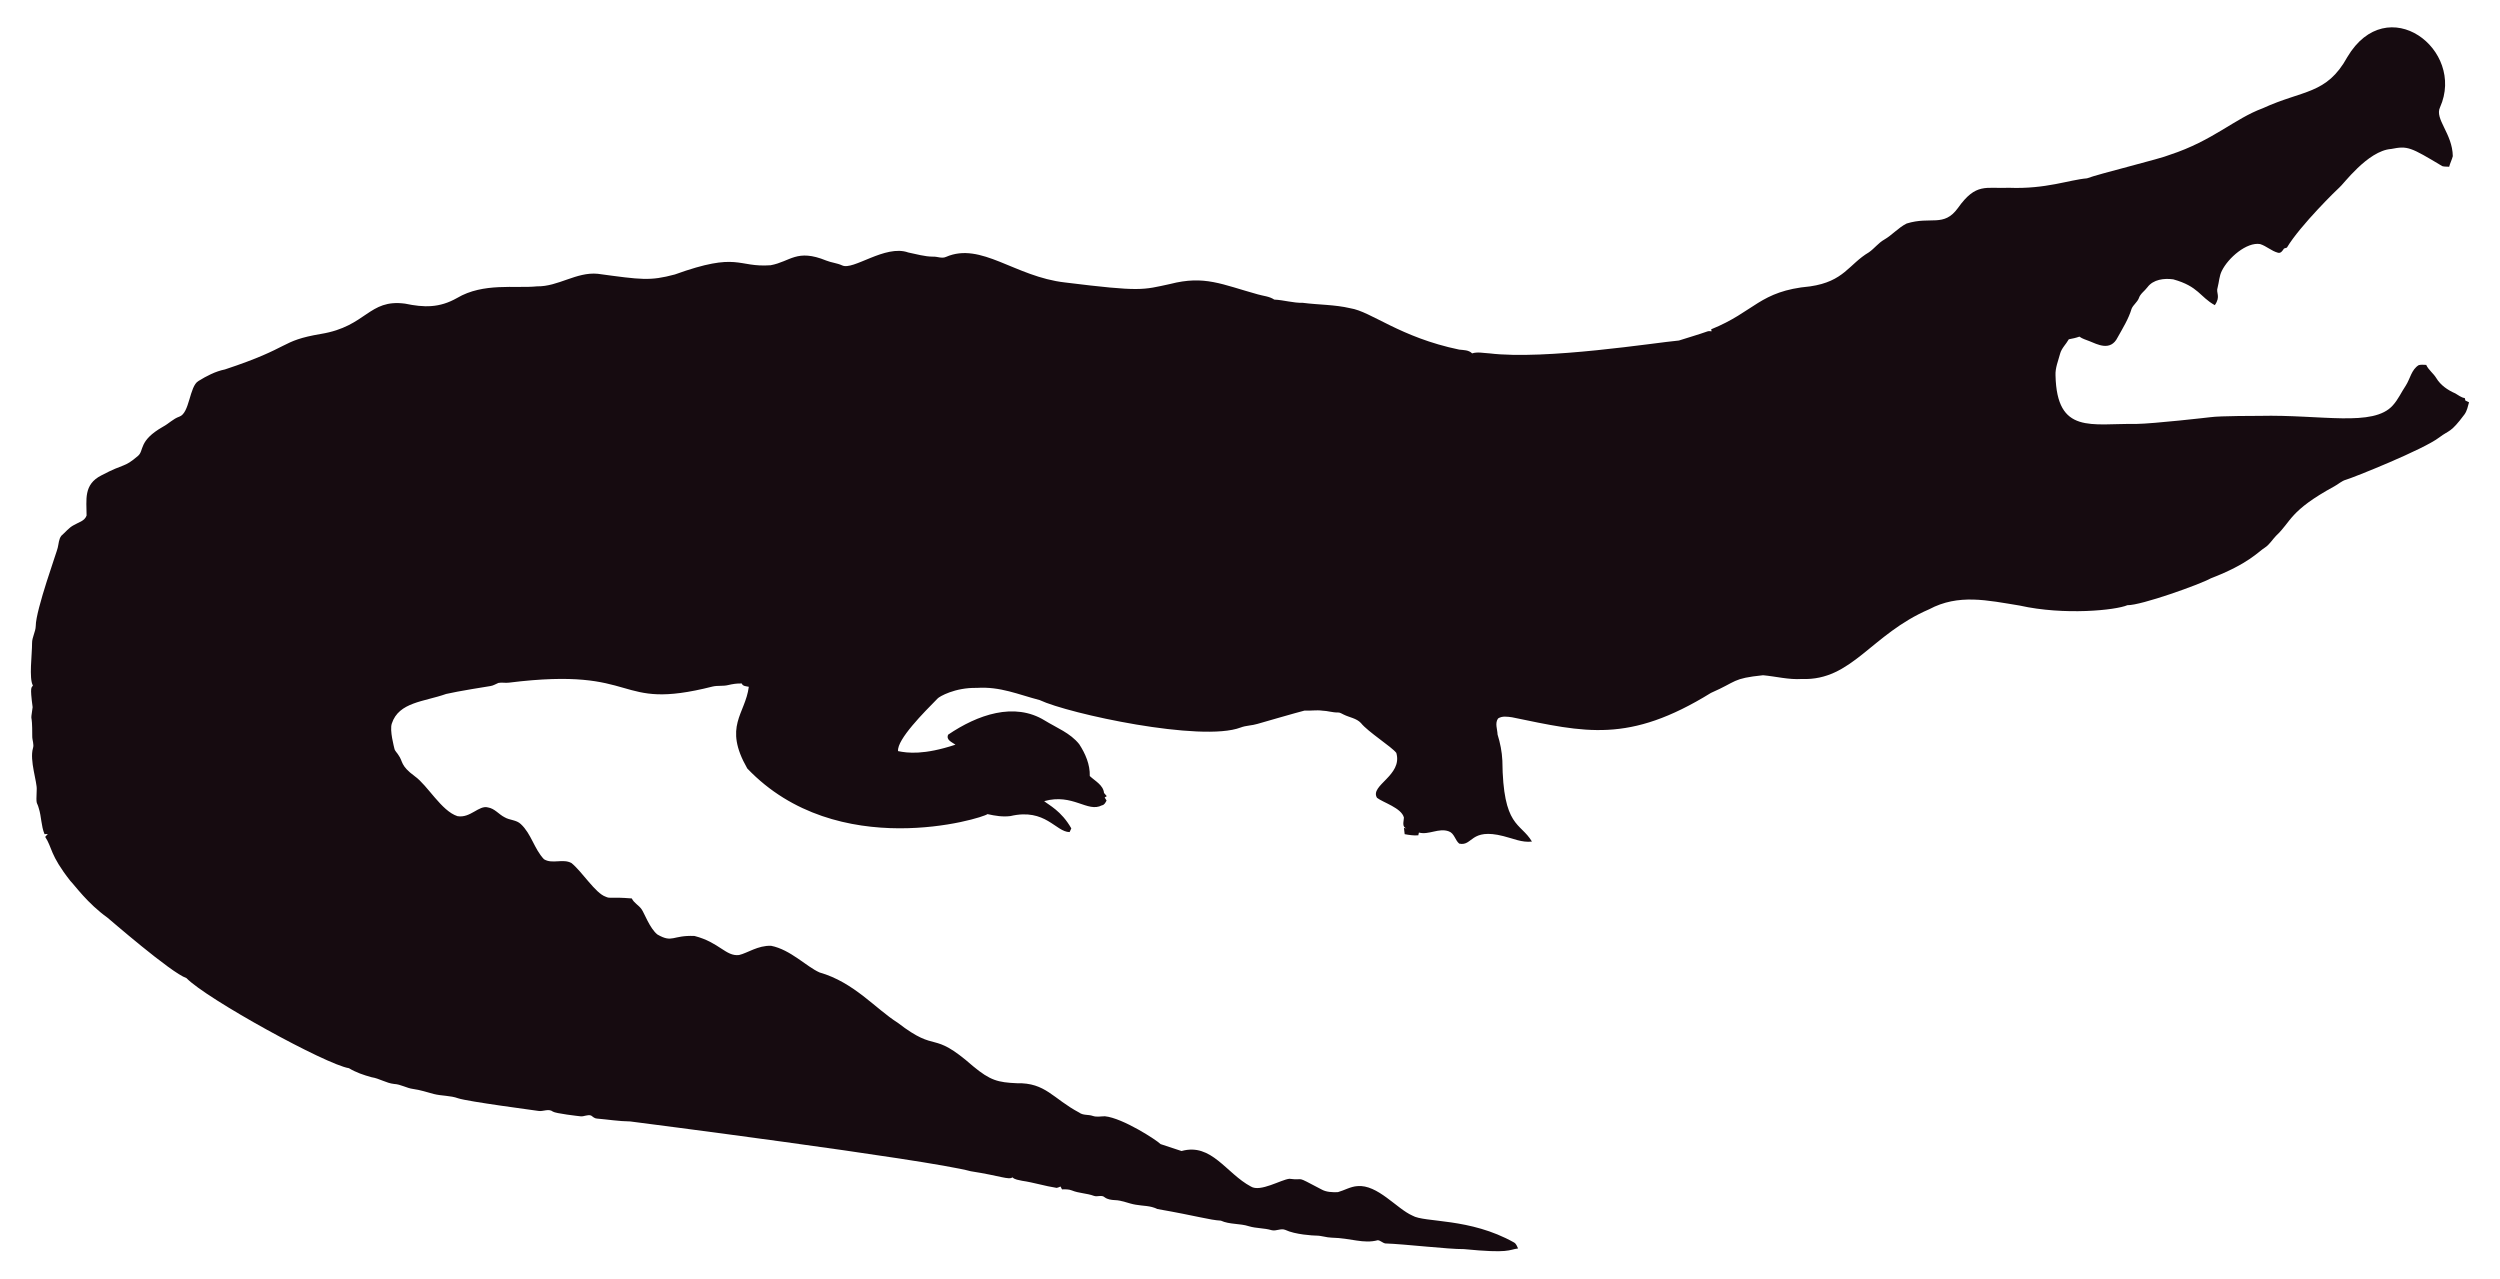
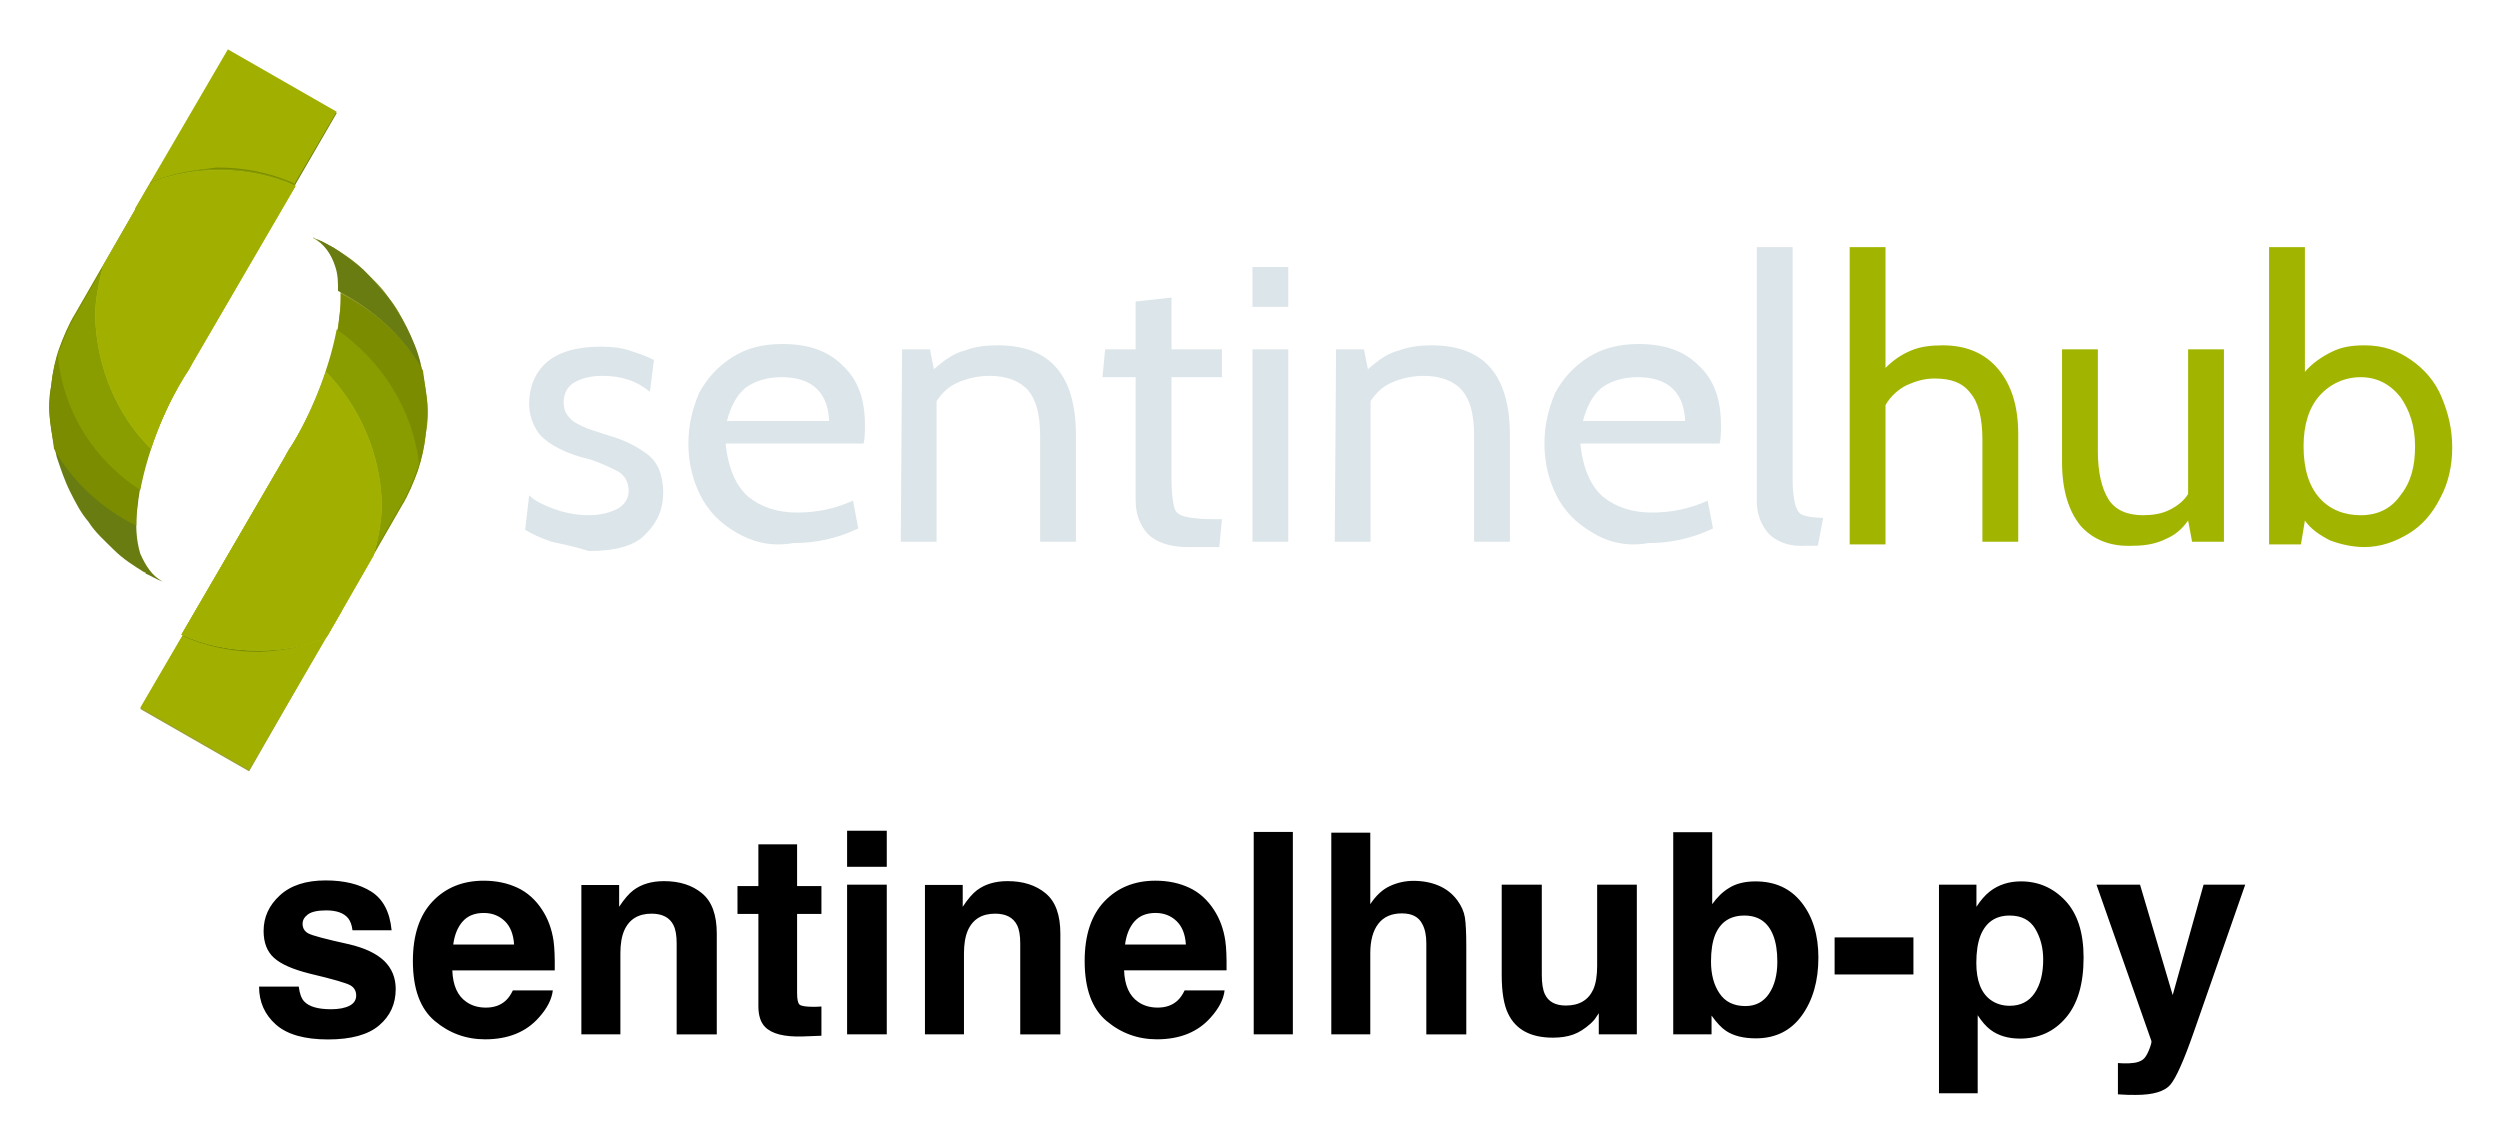
- <svg xmlns="http://www.w3.org/2000/svg" version="1.1" id="Layer_1" x="0px" y="0px" viewBox="0 0 2625.022 1342.022" enable-background="new 0 0 2625.022 1342.022" xml:space="preserve">
-   <path fill="#160B10" d="M2562.057,112.664c-5.93,12.226,13.089,27.649,13.408,51.328c-0.967,3.791-2.837,7.289-3.816,11.093  c-2.417-0.267-4.923,0.089-7.226-0.636c-33.512-20.05-36.245-21.483-53.631-18.038c-24.88,1.775-51.012,38.147-54.547,40.579  c-1,0.685-40.963,39.485-54.967,62.993c-1.056,0.331-2.086,0.661-3.078,1.005c-1.45,2.188-3.295,5.317-6.386,4.363  c-6.755-1.794-12.047-7.022-18.687-9.083c-14.172-2.325-33.569,14.577-40.185,28.126c-2.76,5.432-2.862,11.614-4.401,17.415  c-2.078,5.918,3.558,9.203-2.964,18.611c-15.758-8.651-16.89-19.671-43.645-27.108c-9.541-1.323-21.002,0.025-27.146,8.345  c-2.9,3.956-7.454,6.64-8.994,11.487c-1.705,4.223-5.788,6.857-7.569,10.978c-3.219,10.775-9.274,20.417-14.705,30.186  c-7.484,15.043-21.458,7.113-29.639,3.893c-3.549-1.501-7.378-2.404-10.482-4.745c-3.613,1.31-7.378,2.124-11.131,2.799  c-2.9,5.19-7.62,9.362-9.184,15.252c-1.972,7.442-5.139,14.807-4.771,22.656c1.426,62.435,37.744,50.23,84.657,50.985  c18.427-0.238,76.659-6.917,77.661-7.06c10.315-1.512,51.103-1.387,52.104-1.425c64.718-1.507,119.253,12.017,139.725-10.991  c5.622-6.144,8.955-13.878,13.598-20.735c4.617-7.073,5.915-16.893,13.662-21.562c2.519-0.687,5.19-0.305,7.81-0.242  c2.481,5.406,7.582,8.854,10.609,13.891c4.503,7.467,12.047,12.632,19.921,16.041c3.269,1.794,6.144,4.389,9.999,4.936  c0.166,0.852,0.369,1.705,0.598,2.57c1.259,0.611,2.519,1.208,3.854,1.819c-1.196,4.325-2.073,8.854-4.681,12.606  c-14.981,20.134-15.737,16.079-26.561,24.297c-16.513,12.73-90.704,42.38-97.937,44.421c-4.63,1.259-8.078,4.719-12.199,6.907  c-47.689,26.034-44.914,36.755-61.276,51.99c-3.969,4.096-6.856,9.273-11.754,12.403c-6.886,4.248-16.845,16.908-56.76,32.26  c-10.994,6.222-73.381,28.559-87.544,28.177c-12.182,5.289-66.295,10.873-113.113,0.394c-34.047-5.52-64.247-12.539-95.05,3.905  c-61.045,26.219-81.054,75.205-133.67,73.195c-13.739,0.903-27.159-2.684-40.745-3.943c-32.756,3.396-26.951,6.432-54.687,18.547  c-86.536,53.421-132.198,41.426-208.888,25.607c-4.859-0.636-10.304-1.616-14.68,1.259c-3.511,4.999-0.687,11.232-0.509,16.804  c2.76,8.879,4.605,18.076,5.037,27.388c0.678,70.703,18.876,64.615,31.064,85.038c-10.38,1.31-20.137-3.346-30.008-5.724  c-35.054-8.942-31.959,10.974-46.367,7.887c-4.376-3.651-5.076-10.864-10.94-12.886c-10.482-3.893-20.875,4.033-31.37,1.285  c-0.165,0.725-0.483,2.163-0.649,2.875c-4.834,0.432-9.592-0.331-14.311-1.196c-0.153-2.201-0.407-4.401-0.751-6.551  c0.7,0.127,2.112,0.382,2.824,0.509c-5.368-1.387-2.926-7.48-2.862-11.411c-2.581-10.171-21.93-15.743-28.266-20.735  c-7.896-13.101,27.192-23.356,20.29-47.143c-4.808-6.385-29.888-22.164-37.17-31.395c-4.783-5.063-12.047-5.813-18.013-8.815  c-1.972-0.827-3.791-2.315-6.017-2.239c-5.597,0.191-10.965-1.781-16.537-1.908c-6.208-0.878-12.441,0.318-18.661-0.076  c-6.376,1.51-49.471,13.993-49.471,13.993c-5.775,1.781-11.97,1.603-17.631,3.791c-41.153,15.671-180.401-14.399-211.051-28.838  c-22.477-5.819-41.27-14.396-65.945-12.772c-23.033-0.496-39.521,9.215-41.101,11.08c-14.156,14.382-42.805,43.009-41.597,55.297  c9.881,2.049,27.067,4.244,60.297-6.755c-3.6-2.633-10.164-4.859-7.683-10.52c30.91-20.96,69.478-34.528,101.385-14.896  c12.454,7.683,26.879,13.128,36.241,24.907c6.449,9.897,11.461,21.384,11.08,33.43c5.483,5.19,14.184,9.464,14.96,17.771  c0.954,1.132,1.883,2.239,2.9,3.371c-0.56,0.344-1.679,1.03-2.251,1.361c0.674,1.081,1.336,2.15,2.022,3.244  c-1.157,2.112-2.252,4.643-4.923,5.037c-15.167,7.923-30.412-12.885-60.589-4.414c4.515,3.914,17.957,10.035,28.495,28.596  c-0.623,1.285-1.221,2.582-1.781,3.893c-14.581-0.066-25.26-25.439-62.103-16.83c-8.065,1.081-16.27-0.28-24.119-2.048  c-5.689,4.616-157.704,51.097-252.241-47.919c-25.462-44.516-2.105-56.742,1.616-85.776c-2.646-0.598-6.259-0.445-7.429-3.447  c-4.834-0.216-9.63,0.547-14.311,1.666c-5.343,1.336-10.927,0.254-16.283,1.527c-104.921,26.598-73.475-21.586-213.976-4.058  c-3.638,0.483-7.327-0.471-10.927,0.267c-2.722,1.043-5.203,2.786-8.129,3.244c-1.005,0.139-35.568,5.632-46.749,8.332  c-23.248,8.245-49.669,8.494-57.027,31.013c-2.544,7.127,2.495,25.23,2.659,26.23c0.509,2.748,2.964,4.529,4.274,6.907  c5.125,7.002,1.576,10.814,17.186,22.287c13.483,9.569,27.903,36.42,44.764,41.877c13.652,2.389,22.508-11.842,32.107-9.146  c7.022,1.107,11.334,7.276,17.415,10.317c5.356,3.193,12.365,2.633,17.033,7.162c11.029,10.189,14.018,26.078,24.284,36.878  c8.765,5.47,19.972-0.979,28.965,4.071c11.309,9.233,25.045,31.634,35.809,35.287c4.836,2.294,4.589-0.02,27.477,1.832  c2.226,4.796,7.327,7.085,10.253,11.347c2.611,3.387,8.633,20.294,16.715,26.574c16.075,9.185,15.426,0.491,38.875,1.488  c26.056,6.667,32.977,21.713,46.774,19.997c8.688-1.942,19.833-10.206,33.646-9.68c20.419,4.043,37.013,21.857,50.896,27.986  c36.199,10.4,58.502,37.92,82.062,52.817c43.011,33.213,34.403,6.396,79.034,45.566c18.208,15.125,26.246,17.04,45.986,17.936  c30.318-0.751,37.93,16.193,65.525,30.81c4.134,3.155,9.541,1.844,14.196,3.498c4.147,1.463,8.51,0.394,12.772,0.369  c18.974,1.87,55.059,25.539,58.465,29.232c7.353,2.353,14.667,4.91,22.02,7.276c31.527-8.837,46.862,23.524,72.916,37.323  c9.817,6.052,31.604-7.299,40.338-8.179c17.829,2.357,3.781-4.531,33.392,11.016c5.241,3.066,11.589,3.218,17.504,3.028  c6.869-1.921,13.204-5.852,20.48-6.348c21.245-1.942,41.314,23.767,57.816,30.975c12.756,7.578,60.29,2.089,106.638,28.189  c2.366,1.298,3.155,4.007,4.3,6.284c-10.435,1.423-8.676,5.392-56.964,0.7c-16.115,0.199-61.486-5.252-82.52-5.953  c-2.824-0.572-4.91-3.04-7.772-3.397c-15.269,4.072-27.792-2.198-48.492-2.671c-5.546-0.102-10.825-2.201-16.359-2.162  c-2.762-0.015-21.848-1.008-32.323-6.004c-4.758-1.972-9.668,1.654-14.476,0.293c-7.747-2.315-16.003-1.781-23.737-4.121  c-9.541-3.104-20.277-1.692-29.41-5.865c-12.12-0.691-23.98-4.714-66.899-12.25c-6.984-3.625-14.985-3.091-22.516-4.49  c-7.416-1.145-14.324-4.643-21.892-4.821c-3.727-0.204-7.632-0.649-10.698-2.939c-3.206-2.951-7.645-0.127-11.334-1.539  c-7.531-2.798-15.774-2.646-23.203-5.712c-3.282-1.298-6.844-1.17-10.278-1.081c-0.394-0.763-1.183-2.264-1.577-3.015  c-1.285,0.636-2.608,1.119-3.982,1.45c-12.263-1.87-24.131-5.674-36.394-7.467c-3.46-0.903-7.404-1.005-10.113-3.6  c-3.831,2.97-12.398-1.54-43.747-6.411c-46.335-12.483-357.594-52.295-357.594-52.295c-11.716-0.14-23.317-2.023-34.982-3.015  c-2.442-0.127-4.211-1.844-6.068-3.18c-3.753-1.387-7.467,1.336-11.271,0.789c-2.02-0.195-26.027-2.946-28.838-4.923  c-4.592-3.587-10.278,0.216-15.367-0.738c-2.203-0.387-74.203-9.818-84.135-13.242c-8.243-2.989-17.224-2.379-25.658-4.529  c-7.162-1.895-14.209-4.274-21.574-5.254c-6.92-0.878-13.001-4.923-20.035-5.266c-8.319-0.878-15.443-5.826-23.648-7.073  c-8.256-2.252-16.448-5.037-23.775-9.49c-23.552-3.584-149.518-72.739-170.649-94.63c-16.013-5.37-81.914-62.745-82.914-63.439  c-21.039-15.096-34.147-33.758-38.964-38.595c-21.778-27.726-18.854-34.892-26.396-46.215c0.916-1.018,1.832-2.01,2.748-3.015  c-1.145,0.038-2.29,0.076-3.435,0.14c-3.651-8.676-3.18-18.28-6.042-27.172c-2.062-7.913-2.975-1.701-2.175-19.526  c0.634-7.664-7.675-30.697-3.931-43.518c1.348-4.16-0.814-8.281-0.751-12.454c0.068-28.882-2.418-11.02,0.394-30.657  c-3.041-22.85-1.09-20.042,0.305-22.719c-4.294-7.378-0.844-32.606-0.89-44.586c-0.025-6.246,3.714-11.741,3.867-17.962  c0-16.859,22.775-79.378,23.076-82.113c1.056-4.198,1.043-9.032,3.778-12.568c4.338-3.74,7.874-8.485,13.052-11.169  c4.745-2.913,11.411-4.172,13.471-10.088c0.043-16.362-3.503-32.575,15.532-42.157c25.219-13.344,23.115-7.424,38.34-20.379  c6.931-5.754,0.059-15.764,26.434-30.772c5.915-3.129,10.622-8.281,17.046-10.507c11.015-3.661,10.497-31.892,20.099-37.437  c8.612-5.33,17.796-10.113,27.795-12.148c71.433-23.584,56.818-29.805,100.939-37.31c48.019-7.907,49.805-36.895,88.244-31.777  c19.858,4.163,35.994,4.605,54.61-5.953c27.665-16.35,60.97-9.859,83.919-12.212c22.172,0.42,41.279-15.29,63.693-13.191  c46.138,6.272,54.878,7.691,80.993,0.738c67.442-24.31,65.094-7.128,100.634-9.706c20.946-3.875,27.233-17.596,58.388-4.91  c5.368,2.188,11.283,2.595,16.575,5.025c11.553,5.818,45.215-22.204,69.43-13.535c8.676,1.717,17.262,4.401,26.205,4.401  c4.49-0.216,9.083,2.252,13.446,0.293c37.015-16.156,72.304,20.872,125.096,26.815c80.305,9.923,81.3,7.845,110.289,1.603  c36.266-9.336,54.189,0.413,92.111,10.902c5.775,1.717,12.11,1.984,17.237,5.47c10.075,0.458,19.844,3.638,29.983,3.396  c16.588,2.163,33.506,1.819,49.853,5.686c21.982,3.418,52.115,30.498,114.347,43.441c4.681,0.572,9.999,0.28,13.586,3.956  c5.864-1.844,12.047-0.267,18.038-0.025c59.148,7.176,174.934-11.359,199.106-13.471c9.82-3.218,19.819-5.966,29.576-9.452  c1.488-0.674,3.155-0.356,4.758-0.229c-0.115-0.522-0.356-1.577-0.483-2.099c45.944-18.548,50.589-40.213,103.827-45.057  c35.891-5.17,40.645-23.282,61.836-35.809c5.712-3.969,9.897-9.808,16.028-13.281c8.408-4.872,14.82-12.555,23.559-16.931  c25.605-7.944,38.867,4.305,53.847-16.257c19.089-26.933,29.276-20.168,53.605-21.256c38.819,1.522,63.061-8.345,81.948-9.935  c11.484-4.495,77.877-20.69,87.061-24.742c45.297-14.857,67.746-37.884,97.505-48.848c42.187-19.404,67.008-14.225,88.74-53.694  C2506.582-10.604,2589.134,52.018,2562.057,112.664z" />
+ <svg xmlns="http://www.w3.org/2000/svg" role="img" viewBox="14.13 7.88 188.37 86.00">
+   <style>svg {enable-background:new 0 0 210 77}</style>
+   <style>.st3{fill:none}.st4{fill:#a1b000}.st5{fill:#687c12}.st6{fill:#7c8c00}.st7{fill:#899d00}.st8{fill:#b2c22d}</style>
+   <path fill="#dce5e9" d="M55.7 48.7c-.9-.3-1.5-.6-2-.9l.3-2.6c.4.4 1 .7 1.8 1s1.7.5 2.7.5c.9 0 1.6-.2 2.2-.5.5-.3.8-.8.8-1.3 0-.7-.3-1.2-.8-1.5-.6-.3-1.2-.6-2.1-.9-.9-.2-1.7-.5-2.3-.8s-1.2-.7-1.6-1.2c-.4-.6-.7-1.3-.7-2.2 0-1.2.4-2.3 1.3-3.1.9-.8 2.3-1.2 4.1-1.2.9 0 1.6.1 2.2.3.6.2 1.2.4 1.8.7l-.3 2.4c-.5-.4-1-.7-1.6-.9s-1.2-.3-2-.3c-.9 0-1.6.2-2.1.5s-.8.8-.8 1.5c0 .4.1.8.4 1.1.2.3.6.5 1 .7s1.1.4 2 .7c1.1.3 2.1.8 2.9 1.4.8.6 1.2 1.6 1.2 2.9 0 1.2-.4 2.2-1.3 3.1-.8.9-2.3 1.3-4.3 1.3-.9-.3-1.9-.5-2.8-.7zm13.9-.7c-1.2-.7-2.1-1.6-2.7-2.8s-.9-2.5-.9-3.9.3-2.6.8-3.8c.6-1.1 1.4-2 2.5-2.7s2.3-1 3.8-1c1.9 0 3.4.5 4.5 1.6 1.2 1.1 1.7 2.6 1.7 4.5 0 .5 0 1-.1 1.4H68.8c.2 1.9.8 3.2 1.7 4 1 .8 2.2 1.2 3.7 1.2s2.9-.3 4.2-.9l.4 2.1c-1.7.8-3.3 1.1-4.9 1.1-1.7.3-3.1-.1-4.3-.8zm7-8.3c0-1-.3-1.9-.9-2.5s-1.5-.9-2.7-.9c-1.1 0-2 .3-2.7.8-.7.6-1.1 1.4-1.4 2.5h7.7v.1zm5.5-5.5h2.1l.3 1.5c.8-.7 1.5-1.2 2.3-1.4.8-.3 1.6-.4 2.5-.4 4 0 5.9 2.3 5.9 6.8v8h-2.7v-8c0-1.6-.3-2.7-.9-3.4s-1.6-1.1-2.9-1.1c-.9 0-1.7.2-2.4.5s-1.2.8-1.6 1.4v10.6H82l.1-14.5zm18.5 13.9c-.6-.7-.9-1.5-.9-2.5v-9.3h-2.5l.2-2.1h2.3v-3.6l2.7-.3v3.9h3.8v2.1h-3.8V44c0 1 .1 1.7.2 2.1.1.4.4.6.8.7.4.1 1.1.2 2.1.2h.7l-.2 2.1h-2.4c-1.4 0-2.4-.4-3-1zm7.9-20.1h2.7v3h-2.7v-3zm0 6.2h2.7v14.5h-2.7V34.2zm6.3 0h2.1l.3 1.5c.8-.7 1.5-1.2 2.3-1.4.8-.3 1.6-.4 2.5-.4 4 0 5.9 2.3 5.9 6.8v8h-2.7v-8c0-1.6-.3-2.7-.9-3.4s-1.6-1.1-2.9-1.1c-.9 0-1.7.2-2.4.5s-1.2.8-1.6 1.4v10.6h-2.7l.1-14.5zM134.1 48c-1.2-.7-2.1-1.6-2.7-2.8-.6-1.2-.9-2.5-.9-3.9s.3-2.6.8-3.8c.6-1.1 1.4-2 2.5-2.7s2.4-1 3.8-1c1.9 0 3.4.5 4.5 1.6 1.2 1.1 1.7 2.6 1.7 4.5 0 .5 0 1-.1 1.4h-10.5c.2 1.9.8 3.2 1.7 4 1 .8 2.2 1.2 3.7 1.2s2.9-.3 4.2-.9l.4 2.1c-1.7.8-3.3 1.1-4.9 1.1-1.6.3-3.1-.1-4.2-.8zm7-8.3c0-1-.3-1.9-.9-2.5-.6-.6-1.5-.9-2.7-.9-1.1 0-2 .3-2.7.8-.7.6-1.1 1.4-1.4 2.5h7.7v.1zm6.3 8.4c-.6-.7-.9-1.5-.9-2.5V26.5h2.7V44c0 .9.1 1.5.2 1.9.1.4.3.7.6.8s.8.2 1.5.2l-.4 2.1h-.9c-1.2.1-2.2-.3-2.8-.9z" />
+   <path fill="#a1b500" d="M164.7 35.7c1 1.2 1.5 2.8 1.5 4.9v8.1h-2.7V41c0-1.6-.3-2.8-.9-3.5-.6-.8-1.5-1.1-2.7-1.1-.8 0-1.4.2-2.1.5-.6.3-1.2.8-1.6 1.5v10.5h-2.7V26.5h2.7v9.1c.6-.6 1.2-1 1.9-1.3s1.5-.4 2.4-.4c1.8 0 3.2.6 4.2 1.8zm6.2 11.8c-.9-1.1-1.4-2.7-1.4-4.8v-8.5h2.7v7.7c0 1.6.3 2.8.8 3.6s1.4 1.2 2.6 1.2c.7 0 1.4-.1 2-.4.6-.3 1.1-.7 1.4-1.2V34.2h2.7v14.5h-2.4l-.3-1.6c-.5.7-1 1.1-1.7 1.4-.6.3-1.4.5-2.4.5-1.8.1-3.1-.5-4-1.5zM195.8 35c1 .7 1.8 1.6 2.3 2.8s.8 2.4.8 3.8-.3 2.7-.9 3.8c-.6 1.2-1.4 2.1-2.4 2.7s-2.1 1-3.3 1c-.9 0-1.8-.2-2.6-.5-.8-.4-1.5-.9-1.9-1.5l-.3 1.8h-2.4V26.5h2.7v9.4c.5-.6 1.2-1.1 2-1.5s1.6-.5 2.5-.5c1.4 0 2.5.4 3.5 1.1zm-.8 10.2c.8-1 1.1-2.2 1.1-3.7s-.4-2.7-1.1-3.7c-.8-1-1.8-1.5-3-1.5s-2.3.5-3.1 1.4-1.2 2.2-1.2 3.8c0 1.7.4 3 1.2 3.9s1.9 1.3 3.1 1.3c1.3 0 2.3-.5 3-1.5z" />
+   <path fill="#999e35" d="M37.7 25.8c.6.2.8.4 1.3.6.1 0 .1.1.2.1.8.5 1.6 1 2.3 1.7s1.4 1.3 1.9 2.1c.6.7 1 1.5 1.4 2.3.4.8.7 1.7 1 2.6.2.9.4 1.8.5 2.7s.1 1.8-.1 2.7c-.1 1-.3 1.8-.6 2.7s-.7 1.8-1.2 2.6L32.9 66l-8.2-4.7 11-19c.2-.3.4-.6.6-1 1.9-3.3 3.1-6.6 3.4-9.6.2-1.4.1-2.6-.2-3.6-.4-1.1-.9-1.8-1.8-2.3.1 0 .1 0 0 0z" />
+   <path d="M46.3 37.9c-.1-.9-.2-1.8-.5-2.7-.2-.9-.6-1.8-1-2.6s-.9-1.6-1.4-2.3-1.2-1.4-1.9-2.1c-.6-.6-1.4-1.2-2.2-1.7-.1 0-.1-.1-.2-.1-.5-.3-.7-.4-1.3-.6h.1c.7.4 1.3 1.2 1.6 2.2s.4 2.2.2 3.6c-.3 2.9-1.5 6.3-3.4 9.6-.2.3-.4.6-.6 1L31.2 50c3.4.3 6.4 1.8 8.6 4l4.6-7.9c.5-.8.9-1.8 1.2-2.6.3-.9.5-1.8.6-2.7.1-1 .1-1.9.1-2.9z" class="st3" />
+   <path d="M24.7 61.2l8.2 4.7 7-12c-2.2-2.2-5.3-3.7-8.6-4l-6.6 11.3z" class="st4" />
+   <path d="M45.9 35.7c0-.2-.1-.3-.1-.5-.2-.9-.6-1.8-1-2.6s-.9-1.6-1.4-2.3c-.6-.7-1.2-1.4-1.9-2.1-.7-.6-1.5-1.2-2.3-1.7-.1 0-.1-.1-.2-.1-.5-.3-.7-.4-1.3-.6h.1c.7.4 1.3 1.2 1.6 2.2.2.6.2 1.2.2 1.8 2.7 1.4 4.9 3.4 6.3 5.9z" class="st5" />
+   <path d="M33.7 56.9c-2.1 0-4-.5-5.8-1.2l-3.2 5.6L33 66l5.8-10c-1.7.6-3.3.9-5.1.9z" class="st3" />
+   <path d="M38.7 55.9l5.7-9.9c.5-.8.9-1.8 1.2-2.6.3-.9.5-1.8.6-2.7s.2-1.8.1-2.7c-.1-.7-.2-1.5-.3-2.2-1.4-2.5-3.6-4.5-6.2-5.8 0 .6 0 1.1-.1 1.8-.3 2.9-1.5 6.3-3.4 9.6-.2.3-.4.6-.6 1l-7.8 13.4c1.8.8 3.7 1.2 5.8 1.2 1.8-.1 3.4-.4 5-1.1z" class="st6" />
+   <path d="M46.3 37.9c-.1-.7-.2-1.5-.3-2.2-1.4-2.5-3.6-4.5-6.2-5.8 0 .6 0 1.1-.1 1.8 0 .3-.1.7-.2 1 3.4 2.2 5.8 5.8 6.3 10 .2-.7.3-1.4.5-2.1v-2.7z" class="st3" />
+   <path d="M39.5 32.7c-.5 2.6-1.6 5.7-3.3 8.6-.2.3-.4.6-.6 1l-7.8 13.4c1.8.8 3.7 1.2 5.8 1.2 1.8 0 3.4-.3 5-1l5.7-9.9c.5-.8.9-1.8 1.2-2.6.1-.2.1-.4.2-.6-.5-4.2-2.9-7.8-6.2-10.1z" class="st7" />
+   <g>
+     <path d="M39.5 32.7c-.2 1-.5 2.1-.8 3.1 2.6 2.6 4.2 6.1 4.2 10 0 1.4-.2 2.6-.6 3.8l2.2-3.7c.5-.8.9-1.8 1.2-2.6.1-.2.1-.4.2-.6-.7-4.1-3.1-7.7-6.4-10zM38.6 56c.1-.1.1-.1 0 0l.2-.2c-.1 0-.1.1-.2.2z" class="st3" />
+     <path d="M38.7 35.9c-.6 1.8-1.4 3.6-2.5 5.4-.2.3-.4.6-.6 1l-7.8 13.4c1.8.8 3.7 1.2 5.8 1.2 1.8 0 3.4-.3 5-.9l.2-.2 3.5-6.1c.3-1.2.6-2.5.6-3.8-.1-3.9-1.7-7.4-4.2-10z" class="st8" />
+   </g>
+   <g>
+     <path d="M39.5 32.7c-.2 1-.5 2.1-.8 3.1 2.6 2.6 4.2 6.1 4.2 10 0 1.4-.2 2.6-.6 3.8l2.2-3.7c.5-.8.9-1.8 1.2-2.6.1-.2.1-.4.2-.6-.7-4.1-3.1-7.7-6.4-10zM38.6 56c.1-.1.1-.1 0 0l.2-.2c-.1 0-.1.1-.2.2z" class="st3" />
+     <path d="M38.7 35.9c-.6 1.8-1.4 3.6-2.5 5.4-.2.3-.4.6-.6 1l-7.8 13.4c1.8.8 3.7 1.2 5.8 1.2 1.8 0 3.4-.3 5-.9l.2-.2 3.5-6.1c.3-1.2.6-2.5.6-3.8-.1-3.9-1.7-7.4-4.2-10z" class="st4" />
+   </g>
+   <g>
+     <path d="M26.4 51.7c-.6-.2-.8-.4-1.3-.6 0-.1 0-.1-.1-.1-.8-.5-1.6-1-2.3-1.7s-1.4-1.3-1.9-2.1c-.6-.7-1-1.5-1.4-2.3s-.7-1.7-1-2.6c-.2-.9-.4-1.8-.5-2.7s-.1-1.8.1-2.7c.1-1 .3-1.8.6-2.7s.7-1.8 1.2-2.6l11.5-19.9 8.2 4.7-11 19c-.2.3-.4.6-.6 1-1.9 3.3-3.1 6.6-3.4 9.6-.2 1.4-.1 2.6.2 3.6.4.9.9 1.7 1.7 2.1-.1 0 0 0 0 0z" class="st5" />
+     <path d="M17.9 39.6c.1.9.2 1.8.5 2.7.2.9.6 1.8 1 2.6s.9 1.6 1.4 2.3c.6.7 1.2 1.4 1.9 2.1.7.6 1.5 1.2 2.3 1.7.1 0 .1.1.2.1.5.3.7.4 1.3.6h-.1c-.7-.4-1.3-1.2-1.6-2.2-.3-1-.4-2.2-.2-3.6.3-2.9 1.5-6.3 3.4-9.6.2-.3.4-.6.6-1l4.5-7.8c-3.4-.3-6.4-1.8-8.6-4l-4.6 7.9c-.5.8-.9 1.8-1.2 2.6-.5 1-.7 2-.8 2.9 0 .9-.1 1.8 0 2.7z" class="st3" />
+     <path d="M39.5 16.3l-8.2-4.7-7 12c2.2 2.2 5.3 3.7 8.6 4l6.6-11.3z" class="st4" />
+     <path d="M18.3 41.9c0 .2.1.3.1.5.2.9.6 1.8 1 2.6s.9 1.6 1.4 2.3c.6.7 1.2 1.4 1.9 2.1.7.6 1.5 1.2 2.3 1.7.1 0 .1.1.2.1.5.3.7.4 1.3.6h-.1c-.7-.4-1.3-1.2-1.6-2.2-.2-.6-.2-1.2-.2-1.8-2.7-1.4-4.9-3.4-6.3-5.9zm12.2-21.2c2.1 0 4 .5 5.8 1.2l3.2-5.6-8.2-4.7-5.8 10c1.6-.6 3.2-.9 5-.9z" class="st3" />
+     <path d="M25.5 21.6l-5.7 9.9c-.5.8-.9 1.8-1.2 2.6s-.5 1.8-.6 2.7-.2 1.8-.1 2.7c.1.7.2 1.5.3 2.2 1.4 2.5 3.6 4.5 6.2 5.8 0-.6 0-1.1.1-1.8.3-2.9 1.5-6.3 3.4-9.6.2-.3.4-.6.6-1l7.8-13.4c-1.8-.8-3.7-1.2-5.8-1.2-1.8.2-3.4.5-5 1.1z" class="st6" />
+     <path d="M17.9 39.6c.1.7.2 1.5.3 2.2 1.4 2.5 3.6 4.5 6.2 5.8 0-.6 0-1.1.1-1.8 0-.3.1-.7.2-1-3.4-2.2-5.8-5.8-6.2-10-.2.7-.3 1.4-.5 2.1-.1.9-.2 1.8-.1 2.7z" class="st3" />
+     <path d="M24.7 44.8c.5-2.6 1.6-5.7 3.3-8.6.2-.3.4-.6.6-1l7.8-13.4c-1.8-.8-3.7-1.2-5.8-1.2-1.8 0-3.4.3-5 1l-5.7 9.9c-.5.8-.9 1.8-1.2 2.6-.1.2-.2.4-.2.6.4 4.3 2.8 7.9 6.2 10.1z" class="st7" />
+     <g>
+       <path d="M24.7 44.8c.2-1 .5-2.1.8-3.1-2.6-2.6-4.2-6.1-4.2-10 0-1.4.2-2.6.6-3.8l-2.2 3.7c-.5.8-.9 1.8-1.2 2.6 0 .2-.1.4-.1.6.5 4.2 2.9 7.8 6.3 10zm.8-23.2l-.2.2c.2-.1.2-.1.2-.2z" class="st3" />
+       <path d="M25.5 41.7c.6-1.8 1.4-3.6 2.5-5.4.2-.3.4-.6.6-1l7.8-13.4c-1.8-.8-3.7-1.2-5.8-1.2-1.8 0-3.4.3-5 .9l-.2.2-3.5 6.1c-.3 1.2-.6 2.5-.6 3.8.1 3.8 1.6 7.4 4.2 10z" class="st8" />
+     </g>
+     <g>
+       <path d="M24.7 44.8c.2-1 .5-2.1.8-3.1-2.6-2.6-4.2-6.1-4.2-10 0-1.4.2-2.6.6-3.8l-2.2 3.7c-.5.8-.9 1.8-1.2 2.6 0 .2-.1.4-.1.6.5 4.2 2.9 7.8 6.3 10zm.8-23.2l-.2.2c.2-.1.2-.1.2-.2z" class="st3" />
+       <path d="M25.5 41.7c.6-1.8 1.4-3.6 2.5-5.4.2-.3.4-.6.6-1l7.8-13.4c-1.8-.8-3.7-1.2-5.8-1.2-1.8 0-3.4.3-5 .9l-.2.2-3.5 6.1c-.3 1.2-.6 2.5-.6 3.8.1 3.8 1.6 7.4 4.2 10z" class="st4" />
+     </g>
+   </g>
+   <path d="M36.64 82.218h-2.99c0 1.157.424 2.11 1.269 2.861.845.748 2.154 1.121 3.926 1.121 1.739 0 3.023-.353 3.853-1.06.833-.706 1.248-1.619 1.248-2.737 0-.848-.288-1.557-.868-2.122-.586-.559-1.466-.974-2.64-1.251-1.757-.386-2.781-.659-3.073-.818-.288-.15-.436-.397-.436-.733 0-.271.138-.506.409-.706.274-.197.73-.297 1.372-.297.78 0 1.333.197 1.657.597.171.221.28.521.321.901h2.949c-.132-1.377-.642-2.349-1.528-2.911-.886-.562-2.034-.845-3.441-.845-1.483 0-2.634.374-3.449 1.124-.818.748-1.227 1.642-1.227 2.684 0 .883.262 1.56.786 2.028.524.477 1.425.871 2.702 1.189 1.772.421 2.796.718 3.073.892.277.171.415.424.415.753 0 .344-.171.603-.512.777-.341.171-.803.259-1.383.259-.986 0-1.663-.197-2.028-.592-.206-.221-.341-.592-.403-1.115zm2.255-7.979zm10.095 3.073c.377-.427.906-.642 1.589-.642.627 0 1.154.203 1.578.606.424.403.659.995.709 1.775h-4.586c.097-.733.333-1.31.709-1.739zm4.123-2.546c-.753-.35-1.598-.527-2.534-.527-1.58 0-2.867.521-3.856 1.563-.989 1.042-1.483 2.54-1.483 4.491 0 2.084.547 3.588 1.645 4.512 1.095.924 2.36 1.386 3.797 1.386 1.736 0 3.09-.55 4.056-1.645.621-.692.968-1.372 1.045-2.04h-3.011c-.159.333-.341.592-.547.777-.38.344-.874.518-1.48.518-.574 0-1.062-.141-1.469-.427-.671-.453-1.024-1.248-1.065-2.378h7.717c.015-.974-.018-1.719-.091-2.237-.132-.883-.418-1.657-.859-2.328-.492-.756-1.113-1.313-1.863-1.666zm-2.328-.527zm16.241.948c-.742-.612-1.695-.915-2.861-.915-.933 0-1.701.227-2.307.683-.338.253-.698.671-1.077 1.251v-1.645h-2.846V85.817h2.94v-6.104c0-.698.094-1.269.288-1.719.374-.848 1.06-1.271 2.06-1.271.812 0 1.366.288 1.654.868.159.318.238.774.238 1.366v6.861h3.023v-7.593c0-1.416-.371-2.428-1.113-3.037zm-3.95-.948zm6.622 2.505h1.575v6.943c0 .703.165 1.224.497 1.563.509.53 1.46.771 2.855.724l1.398-.053v-2.204a4.886 4.886 0 0 1-.297.018c-.1.003-.194.006-.283.006-.6 0-.959-.059-1.077-.174-.118-.112-.177-.4-.177-.862v-5.96h1.834v-2.101h-1.834v-3.143h-2.917v3.143h-1.575zm11.249-3.55v-2.722h-2.99v2.722zm-2.99 1.345V85.817h2.99V74.539zm14.957.647c-.742-.612-1.695-.915-2.861-.915-.933 0-1.701.227-2.307.683-.338.253-.698.671-1.077 1.251v-1.645h-2.846V85.817h2.94v-6.104c0-.698.097-1.269.288-1.719.374-.848 1.06-1.271 2.06-1.271.812 0 1.366.288 1.654.868.159.318.238.774.238 1.366v6.861h3.023v-7.593c0-1.416-.371-2.428-1.113-3.037zm-3.947-.948zm10.64 3.073c.377-.427.907-.642 1.589-.642.627 0 1.154.203 1.578.606.424.403.662.995.709 1.775h-4.583c.094-.733.333-1.31.706-1.739zm4.123-2.546c-.751-.35-1.595-.527-2.534-.527-1.581 0-2.864.521-3.856 1.563-.989 1.042-1.483 2.54-1.483 4.491 0 2.084.547 3.588 1.645 4.512 1.098.924 2.363 1.386 3.797 1.386 1.739 0 3.09-.55 4.056-1.645.621-.692.971-1.372 1.045-2.04h-3.011c-.159.333-.341.592-.547.777-.38.344-.871.518-1.48.518-.571 0-1.062-.141-1.469-.427-.668-.453-1.024-1.248-1.065-2.378h7.72c.012-.974-.018-1.719-.094-2.237-.132-.883-.418-1.657-.859-2.328-.489-.756-1.11-1.313-1.863-1.666zm-2.328-.527zm10.142 11.579V70.565h-2.949V85.817zm10.993-11.205c-.568-.241-1.201-.362-1.898-.362-.621 0-1.213.13-1.775.389-.562.256-1.057.715-1.486 1.369v-5.389h-2.937V85.817h2.937v-6.104c0-.965.203-1.71.606-2.231.403-.521.995-.78 1.775-.78.753 0 1.263.262 1.53.786.209.374.312.862.312 1.469v6.861h3.011v-6.622c0-1.007-.035-1.734-.103-2.178-.071-.444-.259-.877-.571-1.298-.365-.497-.833-.865-1.401-1.107zm7.764-.074h-3.02v6.799c0 1.289.162 2.266.486 2.928.58 1.201 1.704 1.801 3.373 1.801.58 0 1.086-.077 1.516-.23.433-.15.88-.433 1.342-.848.15-.132.283-.283.391-.456.112-.171.18-.277.206-.309v1.592h2.867V74.539h-2.99v6.137c0 .724-.097 1.307-.288 1.748-.374.815-1.062 1.221-2.069 1.221-.786 0-1.316-.285-1.583-.859-.153-.324-.23-.806-.23-1.448zm2.072-.3zm17.512 1.657c-.839-1.071-1.998-1.604-3.482-1.604-.821 0-1.498.171-2.028.518-.45.274-.859.674-1.233 1.198v-5.421h-2.937V85.817h2.887v-1.416c.391.55.759.936 1.095 1.157.568.374 1.316.559 2.246.559 1.483 0 2.64-.577 3.467-1.728.827-1.151 1.242-2.605 1.242-4.356 0-1.689-.418-3.07-1.257-4.138zm-2.469 6.869c-.421.615-1.01.921-1.769.921-.877 0-1.528-.318-1.954-.954-.43-.633-.642-1.433-.642-2.399 0-.821.103-1.489.309-2.007.4-.974 1.136-1.46 2.204-1.46 1.057 0 1.781.497 2.172 1.489.209.527.312 1.189.312 1.987 0 1.001-.212 1.807-.633 2.422zm4.948-4.253v2.793h5.939v-2.793zm15.122-.642c.397.668.595 1.439.595 2.307 0 1.057-.215 1.901-.647 2.534-.43.636-1.057.954-1.878.954-.565 0-1.054-.156-1.469-.465-.698-.533-1.045-1.454-1.045-2.764 0-.827.103-1.51.309-2.048.4-1.015 1.136-1.522 2.204-1.522.892 0 1.533.336 1.931 1.004zm2.266-2.122c-.915-.971-2.031-1.457-3.346-1.457-.906 0-1.683.25-2.34.753-.359.283-.698.671-1.015 1.16v-1.666h-2.823v15.717h2.917v-5.878c.312.477.627.839.954 1.089.592.447 1.336.671 2.234.671 1.407 0 2.558-.521 3.449-1.563.895-1.042 1.342-2.555 1.342-4.541 0-1.884-.459-3.311-1.372-4.285zm3.959 12.232v2.357c.315.024.553.035.712.038.159.003.371.006.633.006 1.304 0 2.172-.259 2.608-.771.433-.515 1.024-1.842 1.769-3.979l3.87-11.093h-3.137l-2.328 8.32-2.461-8.32H172.095l4.138 11.776c.029.082-.032.309-.18.683-.15.371-.309.618-.483.736-.18.124-.4.203-.662.235-.262.035-.536.047-.827.032zm3.994-13.742z" />
</svg>
